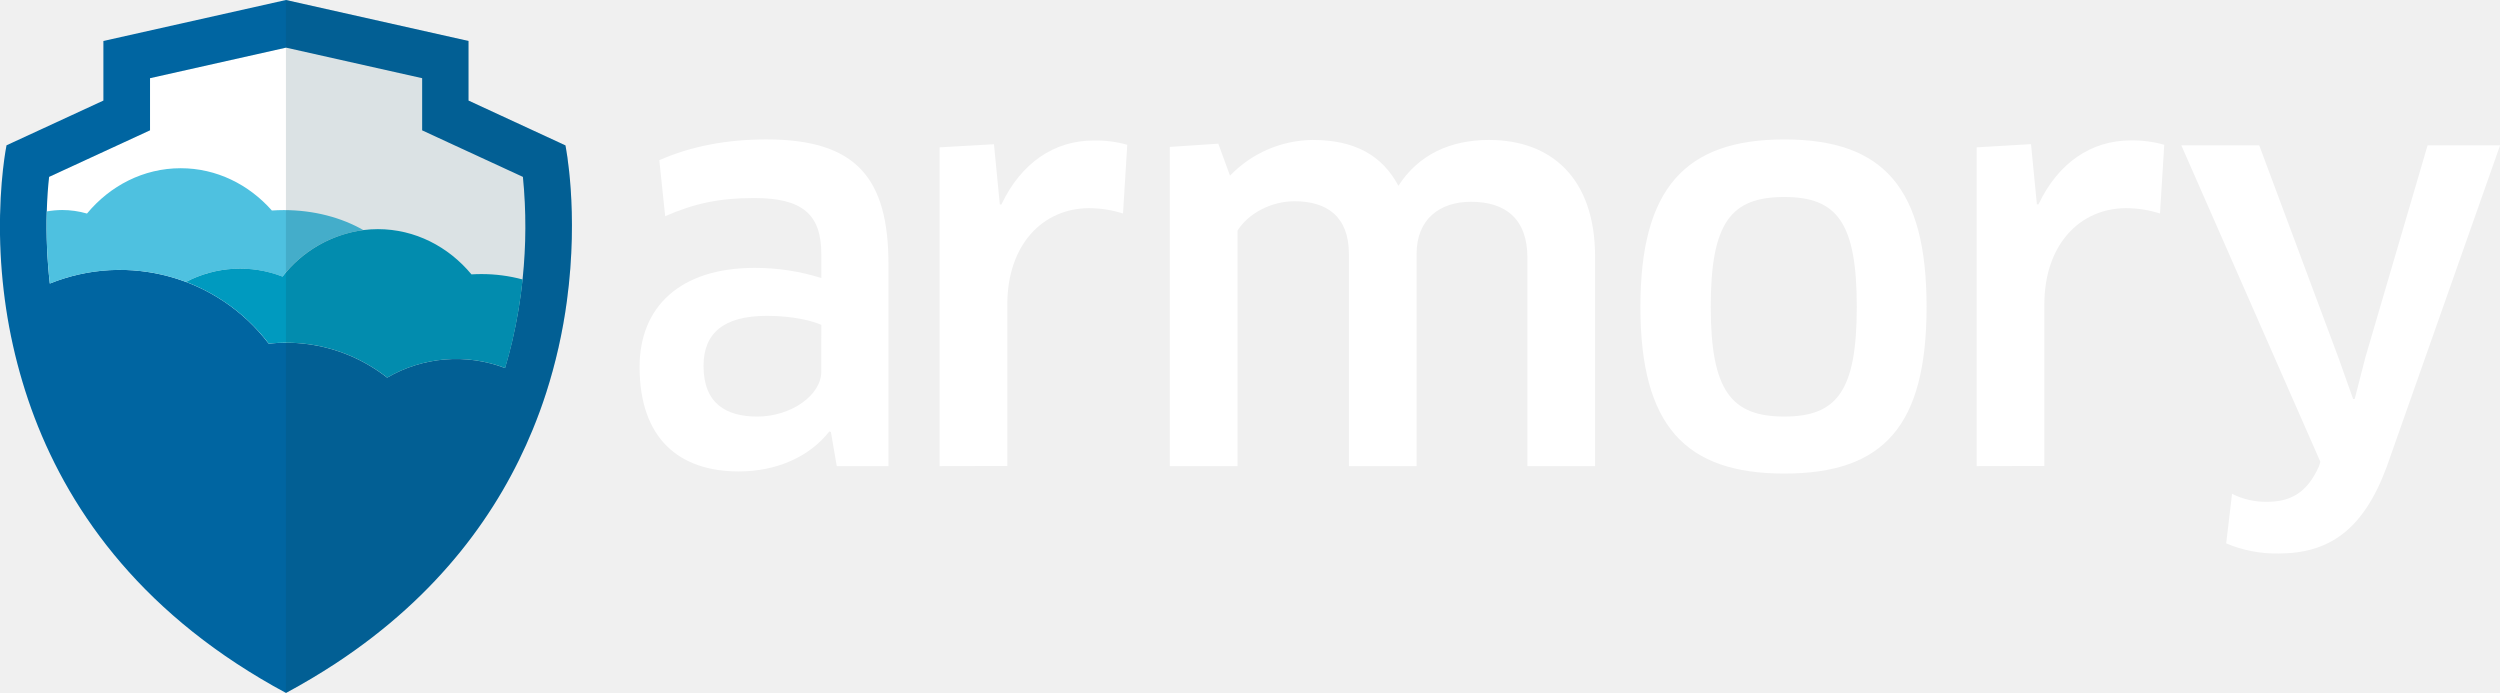
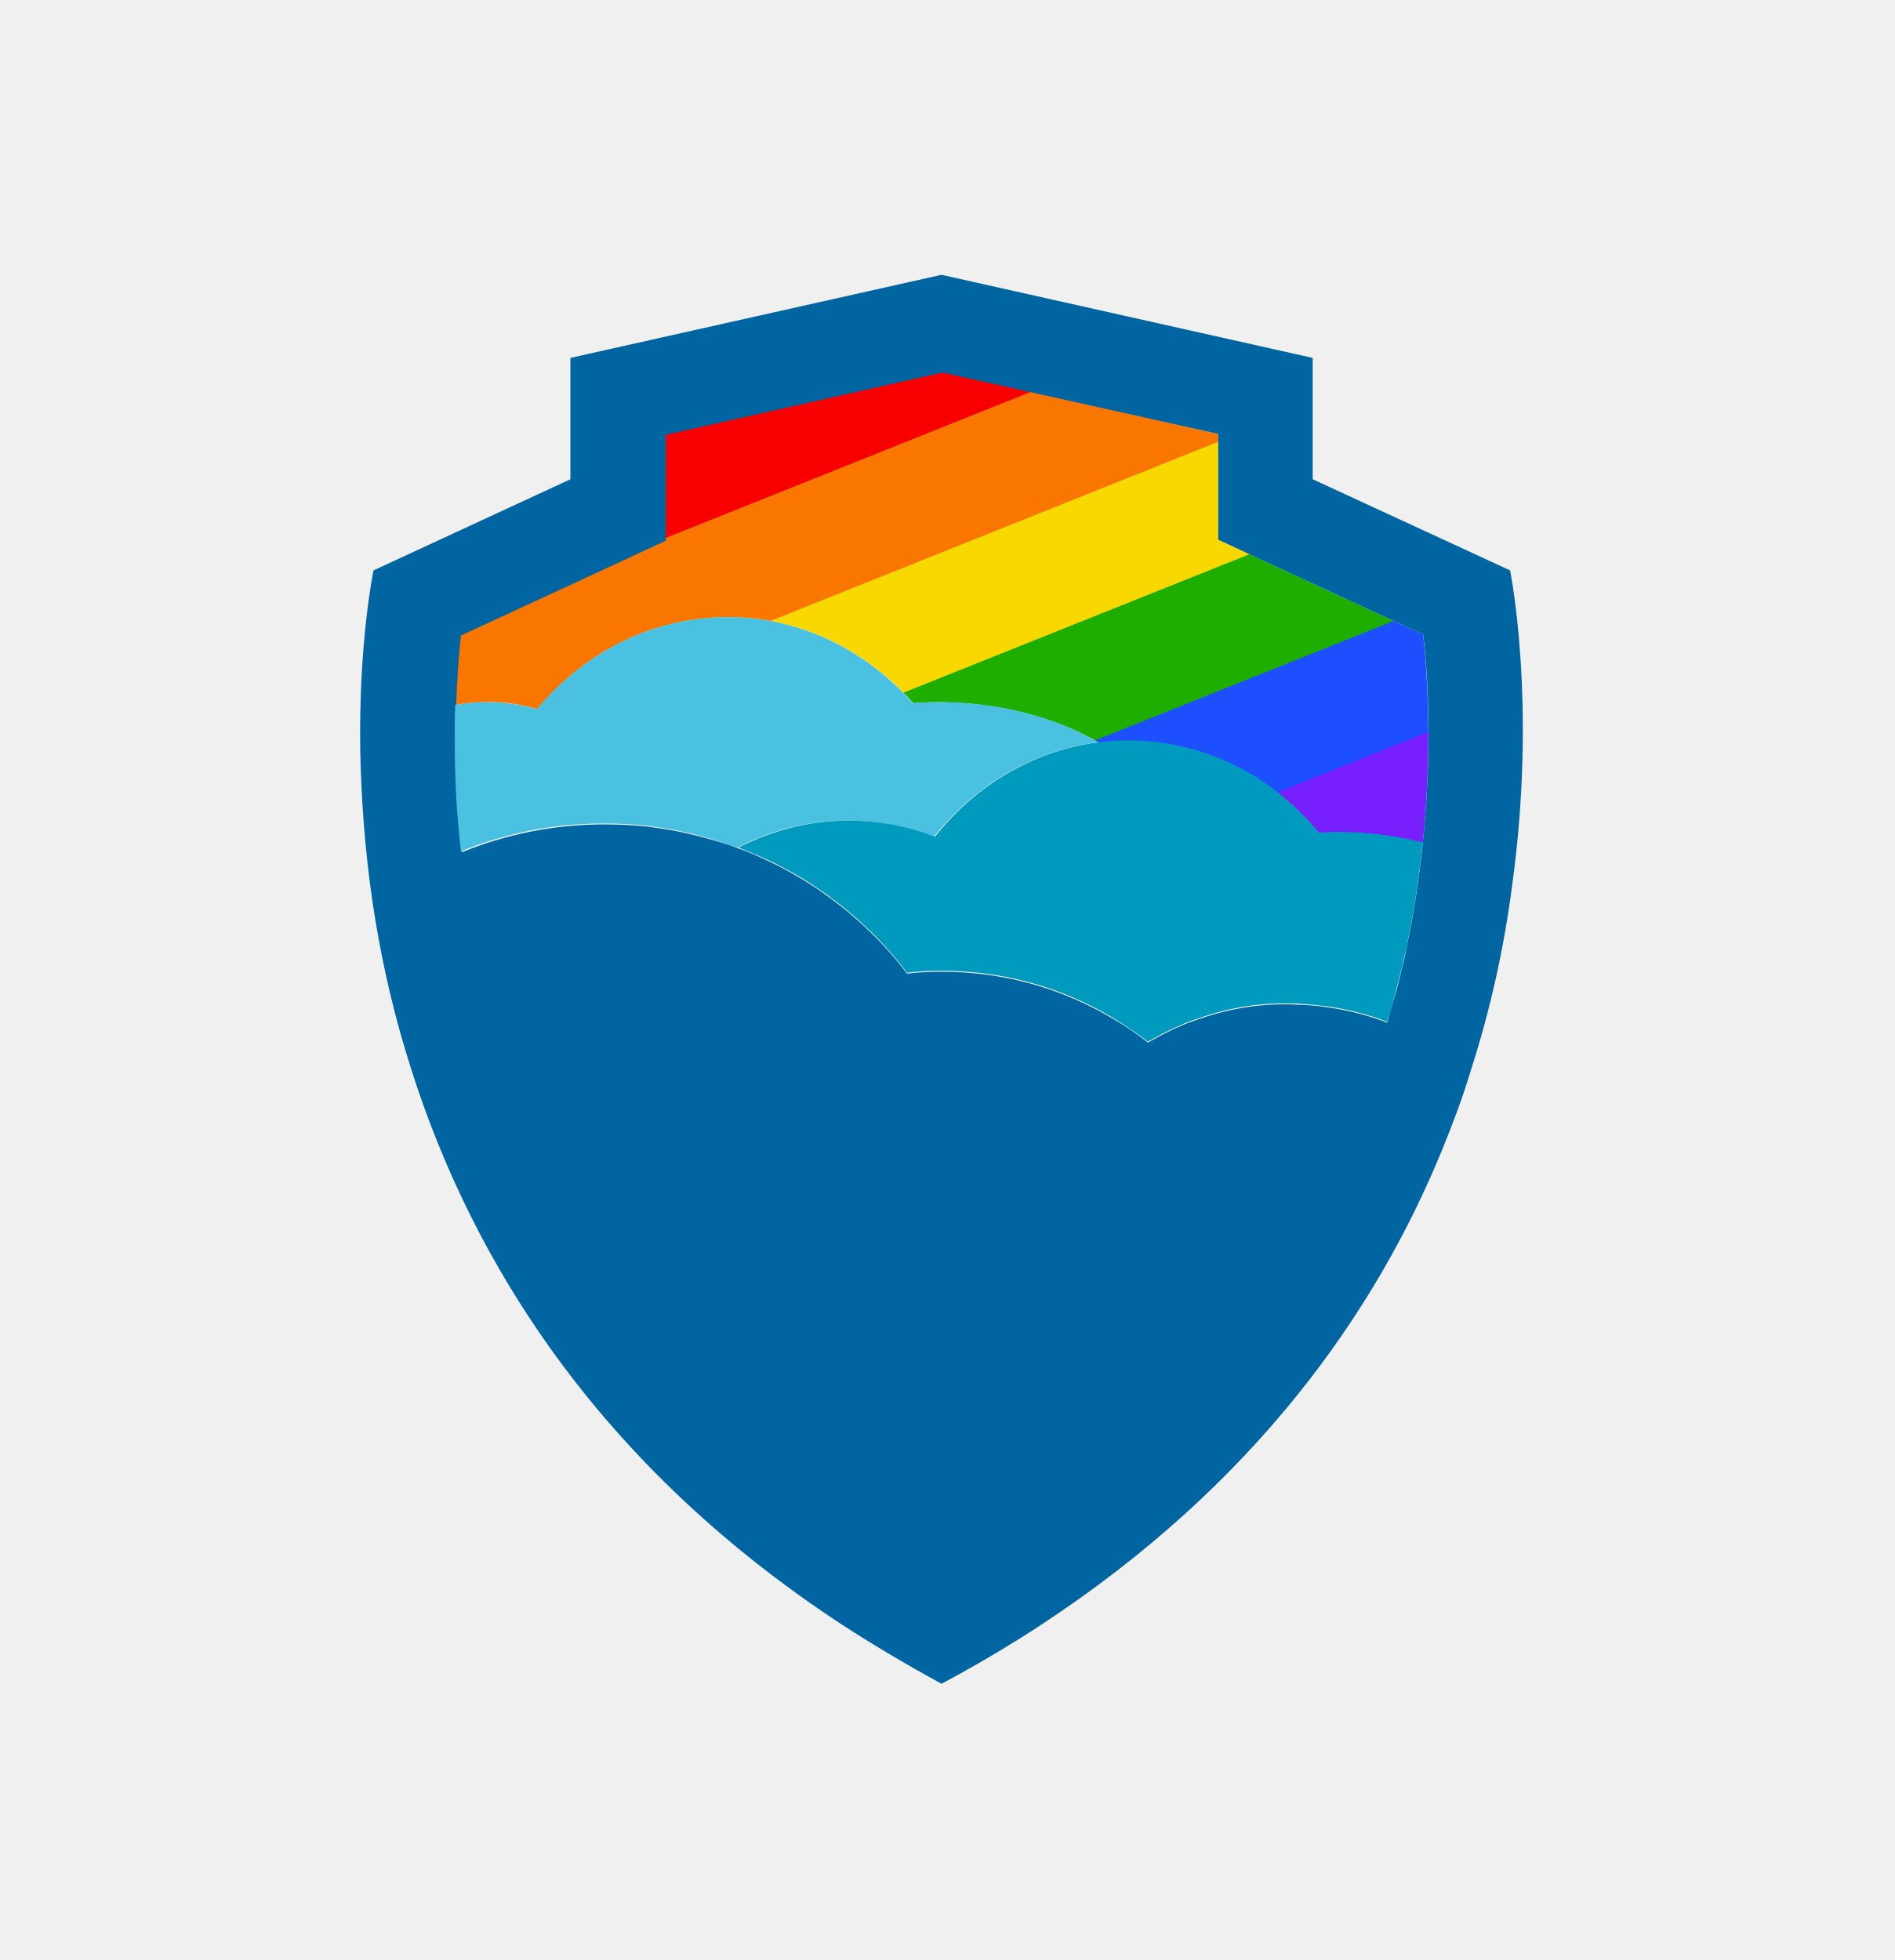
- <svg xmlns="http://www.w3.org/2000/svg" id="Layer_1" data-name="Layer 1" viewBox="0 0 1068.96 296.29">
-   <defs>
-     <style>.cls-1{fill:#fff;}.cls-2{fill:#0065a1;}.cls-3{fill:#4ec1e0;}.cls-4{fill:#009abf;}.cls-5{fill:none;}.cls-6{fill:#103b47;opacity:0.15;}</style>
-   </defs>
-   <path class="cls-1" d="M355.28,184.72l-.68-.23c-8.43,10.71-22.33,17.09-38.74,17.09-25.52,0-42.38-14.13-42.38-44.66,0-25.75,17.32-42.38,49.22-42.38a94.78,94.78,0,0,1,28.48,4.33V108.61c0-17.09-8.2-23.93-28.71-23.93-14.81,0-25.52,2.28-38.05,7.75l-2.51-23.93q20.16-8.89,45.8-8.89c38.28,0,52.18,16.41,52.18,53.32V199.3h-22.1Zm-4.1-45.8c-3.42-1.6-11.85-3.87-23.24-3.87-18.68,0-27.12,7.52-27.12,21.42,0,16,9.57,21.65,23,21.65,14.35,0,27.34-9.11,27.34-19.14Z" />
-   <path class="cls-1" d="M401.77,199.3V63L425,61.67l2.51,25.75h.68c8.43-17.77,22.56-27.34,39.42-27.34A50.05,50.05,0,0,1,482,61.9l-1.82,29.39A48.57,48.57,0,0,0,465.8,89c-19.82,0-35.09,15.49-35.09,41.24v69Z" />
-   <path class="cls-1" d="M653.1,199.3V110.21c0-16.41-9.11-23.93-24.15-23.93-13.22,0-23.24,7.29-23.24,22.33V199.3H576.77V108.61c0-16.18-9.57-22.56-23.24-22.56-9.8,0-19.6,5-24.38,12.53V199.3H500.2V62.81l20.73-1.37,5,13.67a49.74,49.74,0,0,1,35.32-15.27c17.77,0,29.62,6.38,36.69,19.6,8.66-13.44,22.33-19.6,38.74-19.6,26.66,0,45.35,16.41,45.35,49.9V199.3Z" />
-   <path class="cls-1" d="M762.93,202.49c-42.38,0-61.52-20.51-61.52-71.32,0-50.58,19.14-71.55,61.52-71.55,42.61,0,60.84,21,60.84,71.55C823.77,182,805.54,202.49,762.93,202.49Zm0-24.38c22.56,0,31-10.94,31-46.94s-8.43-46.94-31-46.94c-22.79,0-31.44,10.94-31.44,46.94S740.37,178.11,762.93,178.11Z" />
-   <path class="cls-1" d="M845.19,199.3V63l23.24-1.37,2.51,25.75h.68c8.43-17.77,22.56-27.34,39.42-27.34A50.05,50.05,0,0,1,925.4,61.9l-1.82,29.39A48.57,48.57,0,0,0,909.22,89c-19.82,0-35.09,15.49-35.09,41.24v69Z" />
-   <path class="cls-1" d="M991.48,199.53l.68-2.05L932.69,62.13H966l34,91.15,6.15,17.32h.68l4.56-17.77L1038,62.13h31l-48.53,137.63c-10,26.89-24.61,36.91-46.26,36.91a55,55,0,0,1-22.33-4.33l2.51-21.19a32,32,0,0,0,14.81,3.42C978.95,214.57,986.24,211.15,991.48,199.53Z" />
-   <path class="cls-1" d="M192,61.05l-11.55-5.33V33.43L122.27,20.37h0L64.09,33.43v22.3L52.54,61.05,20.94,75.64c-.41,3.9-.78,8.91-1,14.77a220.67,220.67,0,0,0,1.3,30.85,79.89,79.89,0,0,1,93.58,25.69,71,71,0,0,1,7.39-.39,69.82,69.82,0,0,1,35.82,9.84,70.62,70.62,0,0,1,7.45,5.1A58.58,58.58,0,0,1,216,157.37c1.12-3.78,2.15-7.61,3.06-11.49a212.14,212.14,0,0,0,4.42-26.38,215.08,215.08,0,0,0,.15-43.87Z" />
-   <path class="cls-2" d="M200.32,43V17.52L122.27,0h0L44.21,17.52V43L2.79,62.13S-.34,77.2,0,100.4a239.46,239.46,0,0,0,2.6,31.54,228.23,228.23,0,0,0,7,31.32c12,40.26,37.91,85.3,91.68,120.55,6.58,4.31,13.56,8.49,21,12.48h0c7.43-4,14.41-8.16,21-12.47,44.79-29.36,70.25-65.51,84.44-100q3.29-8,5.81-15.85a227.84,227.84,0,0,0,8.86-39.26c5.21-38.47-.62-66.54-.62-66.54Zm23.12,76.5A212.14,212.14,0,0,1,219,145.88c-.91,3.88-1.94,7.71-3.06,11.49a58.58,58.58,0,0,0-50.41,4.11,70.62,70.62,0,0,0-7.45-5.1,69.82,69.82,0,0,0-35.82-9.84,71,71,0,0,0-7.39.39,79.92,79.92,0,0,0-93.58-25.69A220.67,220.67,0,0,1,20,90.4c.17-5.86.55-10.87,1-14.77l31.6-14.58,11.55-5.33V33.43l58.18-13.06h0l58.18,13.06v22.3L192,61.05l31.59,14.58A215.08,215.08,0,0,1,223.44,119.51Z" />
-   <path class="cls-3" d="M79.49,120.55a49.95,49.95,0,0,1,41.27-2.28,52.65,52.65,0,0,1,34.6-19.89c-9.3-5.34-21.14-8.55-34-8.55-1.72,0-3.43.06-5.11.18C106.4,78.88,92.59,71.93,77.27,71.93c-15.91,0-30.21,7.48-40.07,19.38A38.66,38.66,0,0,0,26.59,89.8a38.81,38.81,0,0,0-6.59.6,220.66,220.66,0,0,0,1.3,30.85,80,80,0,0,1,58.2-.7Z" />
-   <path class="cls-4" d="M205.77,117.19c-1.41,0-2.8.05-4.18.13-9.86-11.87-24.14-19.34-40-19.34a50.19,50.19,0,0,0-6.19.39,52.65,52.65,0,0,0-34.6,19.89,49.95,49.95,0,0,0-41.27,2.28,80.17,80.17,0,0,1,35.38,26.38,71,71,0,0,1,7.39-.39,69.82,69.82,0,0,1,35.82,9.84,70.61,70.61,0,0,1,7.45,5.1A58.58,58.58,0,0,1,216,157.37c1.12-3.78,2.15-7.61,3.06-11.49a212.15,212.15,0,0,0,4.42-26.38A67.58,67.58,0,0,0,205.77,117.19Z" />
-   <path class="cls-5" d="M192,61.05l-11.55-5.33V33.43L122.27,20.37h0L64.09,33.43v22.3L52.54,61.05,20.94,75.64c-.41,3.9-.78,8.91-1,14.77a220.67,220.67,0,0,0,1.3,30.85,79.89,79.89,0,0,1,93.58,25.69,71,71,0,0,1,7.39-.39,69.82,69.82,0,0,1,35.82,9.84,70.62,70.62,0,0,1,7.45,5.1A58.58,58.58,0,0,1,216,157.37c1.12-3.78,2.15-7.61,3.06-11.49a212.14,212.14,0,0,0,4.42-26.38,215.08,215.08,0,0,0,.15-43.87Z" />
-   <path class="cls-6" d="M241.74,62.13,200.32,43V17.52L122.27,0V296.29c7.43-4,14.41-8.16,21-12.47,44.79-29.36,70.25-65.51,84.44-100q3.29-8,5.81-15.85a227.84,227.84,0,0,0,8.86-39.26C247.57,90.2,241.74,62.13,241.74,62.13Z" />
+ <svg xmlns="http://www.w3.org/2000/svg" xmlns:xlink="http://www.w3.org/1999/xlink" version="1.1" id="Layer_1" x="0px" y="0px" viewBox="0 0 401.3 415.1" style="enable-background:new 0 0 401.3 415.1;" xml:space="preserve">
+   <style type="text/css">
+ 	.st0{fill:none;}
+ 	.st1{fill:#0065A1;}
+ 	.st2{clip-path:url(#SVGID_2_);}
+ 	.st3{fill:#F90000;}
+ 	.st4{fill:#F97700;}
+ 	.st5{fill:#F9D800;}
+ 	.st6{fill:#1DAE00;}
+ 	.st7{fill:#1D4FFF;}
+ 	.st8{fill:#771FFC;}
+ 	.st9{fill:#009ABF;}
+ 	.st10{fill:#4AC1E0;}
+ </style>
+   <path class="st0" d="M174.2,189.1c0.7,0.5,1.3,0.9,1.9,1.4C175.5,190,174.8,189.5,174.2,189.1L174.2,189.1z" />
+   <path class="st0" d="M295.4,211c0.5-1.9,1-3.9,1.5-5.8c0.3-1.2,0.5-2.3,0.8-3.5c-0.2,1.2-0.5,2.3-0.8,3.5  C296.4,207.1,295.9,209,295.4,211z" />
+   <path class="st0" d="M260.9,214c-1.9,0.4-3.8,0.9-5.6,1.5C257.1,214.9,259,214.4,260.9,214z" />
+   <path class="st0" d="M255.2,215.5c-1.5,0.5-3,1-4.5,1.6C252.2,216.5,253.7,215.9,255.2,215.5z" />
+   <path class="st0" d="M291.3,215.8c0.8,0.3,1.7,0.6,2.5,0.9c0.6-1.9,1.1-3.8,1.6-5.7c-0.5,1.9-1.1,3.8-1.6,5.7  C293,216.4,292.2,216.1,291.3,215.8z" />
+   <path class="st1" d="M156.4,179.6c-2-0.8-4.1-1.4-6.2-2C152.3,178.2,154.3,178.9,156.4,179.6c2.2,0.8,4.4,1.8,6.6,2.8  C160.8,181.4,158.6,180.5,156.4,179.6L156.4,179.6z" />
+   <g>
+     <defs>
+       <path id="SVGID_1_" d="M113.8,150.2c9.9-12,24.3-19.5,40.4-19.5c15.4,0,29.3,7,39.2,18.2c1.7-0.1,3.4-0.2,5.1-0.2c0.3,0,0.6,0,1,0    c12.6,0.2,24.2,3.3,33.3,8.6c2-0.3,4.1-0.4,6.2-0.4c16,0,30.4,7.5,40.3,19.5c1.4-0.1,2.8-0.1,4.2-0.1c6.3,0,12.3,0.8,17.8,2.3    c2-19,1.1-34.8,0.1-44.2l-31.8-14.7l-11.6-5.4v-12.8v-9.6l-58.6-13.2l0,0l-58.6,13.2v9.6v12.8l-11.6,5.4l-31.8,14.7    c-0.4,3.9-0.8,9-1,14.9c2.2-0.4,4.4-0.6,6.6-0.6C106.8,148.6,110.4,149.2,113.8,150.2z" />
+     </defs>
+     <clipPath id="SVGID_2_">
+       <use xlink:href="#SVGID_1_" style="overflow:visible;" />
+     </clipPath>
+     <g class="st2">
+       <rect x="41.2" y="73.5" transform="matrix(0.9284 -0.3715 0.3715 0.9284 -19.1464 72.3836)" class="st3" width="274.3" height="24.8" />
+       <rect x="50.3" y="96.3" transform="matrix(0.9284 -0.3715 0.3715 0.9284 -26.9573 77.4086)" class="st4" width="274.3" height="24.8" />
+       <rect x="59.5" y="119.1" transform="matrix(0.9284 -0.3715 0.3715 0.9284 -34.7683 82.4335)" class="st5" width="274.3" height="24.8" />
+       <rect x="68.6" y="141.9" transform="matrix(0.9284 -0.3715 0.3715 0.9284 -42.5793 87.4585)" class="st6" width="274.3" height="24.8" />
+       <rect x="77.7" y="164.6" transform="matrix(0.9284 -0.3715 0.3715 0.9284 -50.3902 92.4835)" class="st7" width="274.3" height="24.8" />
+       <rect x="86.9" y="187.4" transform="matrix(0.9284 -0.3715 0.3715 0.9284 -58.2012 97.5084)" class="st8" width="274.3" height="24.8" />
+     </g>
+   </g>
+   <path class="st1" d="M171.5,187.3c0.9,0.6,1.8,1.2,2.7,1.8h0C173.3,188.4,172.4,187.8,171.5,187.3z" />
+   <path class="st9" d="M167.9,185.1c-1.6-0.9-3.3-1.8-5-2.6C164.6,183.3,166.3,184.1,167.9,185.1z" />
+   <path class="st1" d="M319.8,120.8L278,101.5V75.8l-78.6-17.6l0,0l-78.6,17.6v25.7l-41.7,19.3c0,0-3.2,15.2-2.8,38.5  c0.2,9.4,0.9,20.2,2.6,31.8c1.5,10,3.7,20.6,7,31.5c12.1,40.6,38.2,85.9,92.3,121.4c6.6,4.3,13.7,8.5,21.2,12.6l0,0l0,0  c5.6-3,11-6.1,16.1-9.3c1.7-1.1,3.4-2.1,5-3.2c45.1-29.6,70.8-66,85-100.8c2.2-5.4,4.2-10.7,5.8-16c4.5-13.9,7.3-27.2,8.9-39.5  C325.6,149,319.8,120.8,319.8,120.8z M301.3,178.6c-0.4,4.2-1,8.5-1.7,12.9c-0.4,2.5-0.9,5.1-1.4,7.6c-0.2,0.8-0.3,1.7-0.5,2.5  c-0.2,1.2-0.5,2.3-0.8,3.5c-0.5,2-0.9,3.9-1.5,5.8s-1.1,3.8-1.6,5.7c-0.8-0.3-1.6-0.6-2.5-0.9c-3.3-1.1-6.8-1.9-10.4-2.4  c-1.8-0.3-3.6-0.4-5.4-0.5c-0.9,0-1.8-0.1-2.8-0.1c-1.4,0-2.7,0-4,0.1s-2.7,0.2-4,0.4c-1.3,0.2-2.6,0.4-3.9,0.7  c-1.9,0.4-3.8,0.9-5.6,1.5c-1.5,0.5-3,1-4.5,1.6c-1.5,0.6-2.9,1.3-4.3,2c-1.1,0.6-2.2,1.2-3.3,1.8c-2.4-1.9-4.9-3.6-7.5-5.1  c-10.6-6.3-22.9-9.9-36.1-9.9c0,0,0,0,0,0c-2.5,0-5,0.1-7.4,0.4c-2.3-3-4.7-5.8-7.4-8.4c-1.3-1.3-2.7-2.6-4.1-3.8s-2.9-2.4-4.4-3.5  c-0.6-0.5-1.3-0.9-1.9-1.4c-0.9-0.6-1.8-1.2-2.7-1.8c-1.2-0.8-2.4-1.5-3.6-2.2c-1.6-0.9-3.3-1.8-5-2.6c-2.1-1-4.3-2-6.6-2.8  c-2-0.8-4.1-1.4-6.2-2c-3.5-1-7.1-1.8-10.7-2.3c-1.4-0.2-2.7-0.4-4.1-0.5c-2.4-0.2-4.9-0.3-7.4-0.3c-10.7,0-20.9,2.1-30.2,5.9  c-0.3-2.9-0.6-5.8-0.8-8.6c-0.2-2.8-0.4-5.5-0.4-8.1c-0.1-3.9-0.2-7.6-0.1-11c0-1.1,0-2.3,0.1-3.3c0.2-5.9,0.6-10.9,1-14.9  l31.8-14.7l11.6-5.4v-12.8v-9.6l58.6-13.2l0,0L258,91.9v9.6v12.8l11.6,5.4l31.8,14.7C302.5,143.8,303.3,159.6,301.3,178.6z" />
+   <path class="st10" d="M199.4,148.7c-0.3,0-0.6,0-1,0c-1.7,0-3.4,0.1-5.1,0.2c-9.9-11.2-23.8-18.2-39.2-18.2  c-16,0-30.4,7.5-40.4,19.5c-3.4-1-7-1.5-10.7-1.5c-2.3,0-4.5,0.2-6.6,0.6c0,1.1-0.1,2.2-0.1,3.3c0,3.4,0,7.1,0.1,11  c0.1,2.6,0.2,5.3,0.4,8.1c0.2,2.8,0.5,5.7,0.8,8.6c9.3-3.8,19.5-5.9,30.2-5.9c2.5,0,5,0.1,7.4,0.3c1.4,0.1,2.8,0.3,4.1,0.5  c3.7,0.5,7.2,1.3,10.7,2.3c2.1,0.6,4.1,1.3,6.2,2h0c7-3.7,14.9-5.7,23.3-5.7c6.4,0,12.6,1.2,18.3,3.4c0.5-0.6,1-1.2,1.5-1.8  c8.6-9.9,20.2-16.6,33.3-18.2C223.6,152,212.1,148.8,199.4,148.7z" />
+   <path class="st9" d="M283.5,176.2c-1.4,0-2.8,0.1-4.2,0.1c-9.9-12-24.3-19.5-40.3-19.5c-2.1,0-4.2,0.1-6.2,0.4  c-13.1,1.6-24.8,8.3-33.3,18.2c-0.5,0.6-1,1.2-1.5,1.8c-5.7-2.2-11.8-3.4-18.3-3.4c-8.4,0-16.3,2.1-23.3,5.7  c2.2,0.8,4.4,1.8,6.6,2.8c1.7,0.8,3.3,1.7,5,2.6c1.2,0.7,2.4,1.4,3.6,2.2c0.9,0.6,1.8,1.2,2.7,1.8c0.7,0.5,1.3,0.9,1.9,1.4  c1.5,1.1,3,2.3,4.4,3.5s2.8,2.5,4.1,3.8c2.7,2.6,5.1,5.4,7.4,8.4c2.4-0.3,4.9-0.4,7.4-0.4c0,0,0,0,0,0c13.2,0,25.5,3.6,36.1,9.9  c2.6,1.6,5.1,3.3,7.5,5.1c1.1-0.6,2.2-1.2,3.3-1.8c1.4-0.7,2.9-1.4,4.3-2c1.5-0.6,3-1.1,4.5-1.6c1.8-0.6,3.7-1.1,5.6-1.5  c1.3-0.3,2.6-0.5,3.9-0.7c1.3-0.2,2.6-0.3,4-0.4s2.7-0.1,4-0.1c0.9,0,1.9,0,2.8,0.1c1.8,0.1,3.6,0.3,5.4,0.5c3.6,0.5,7,1.3,10.4,2.4  c0.8,0.3,1.7,0.6,2.5,0.9c0.6-1.9,1.1-3.8,1.6-5.7c0.5-1.9,1-3.9,1.5-5.8c0.3-1.2,0.5-2.3,0.8-3.5c0.2-0.9,0.4-1.7,0.5-2.5  c0.5-2.6,1-5.1,1.4-7.6c0.7-4.4,1.3-8.8,1.7-12.9C295.8,177.1,289.8,176.2,283.5,176.2z" />
</svg>
